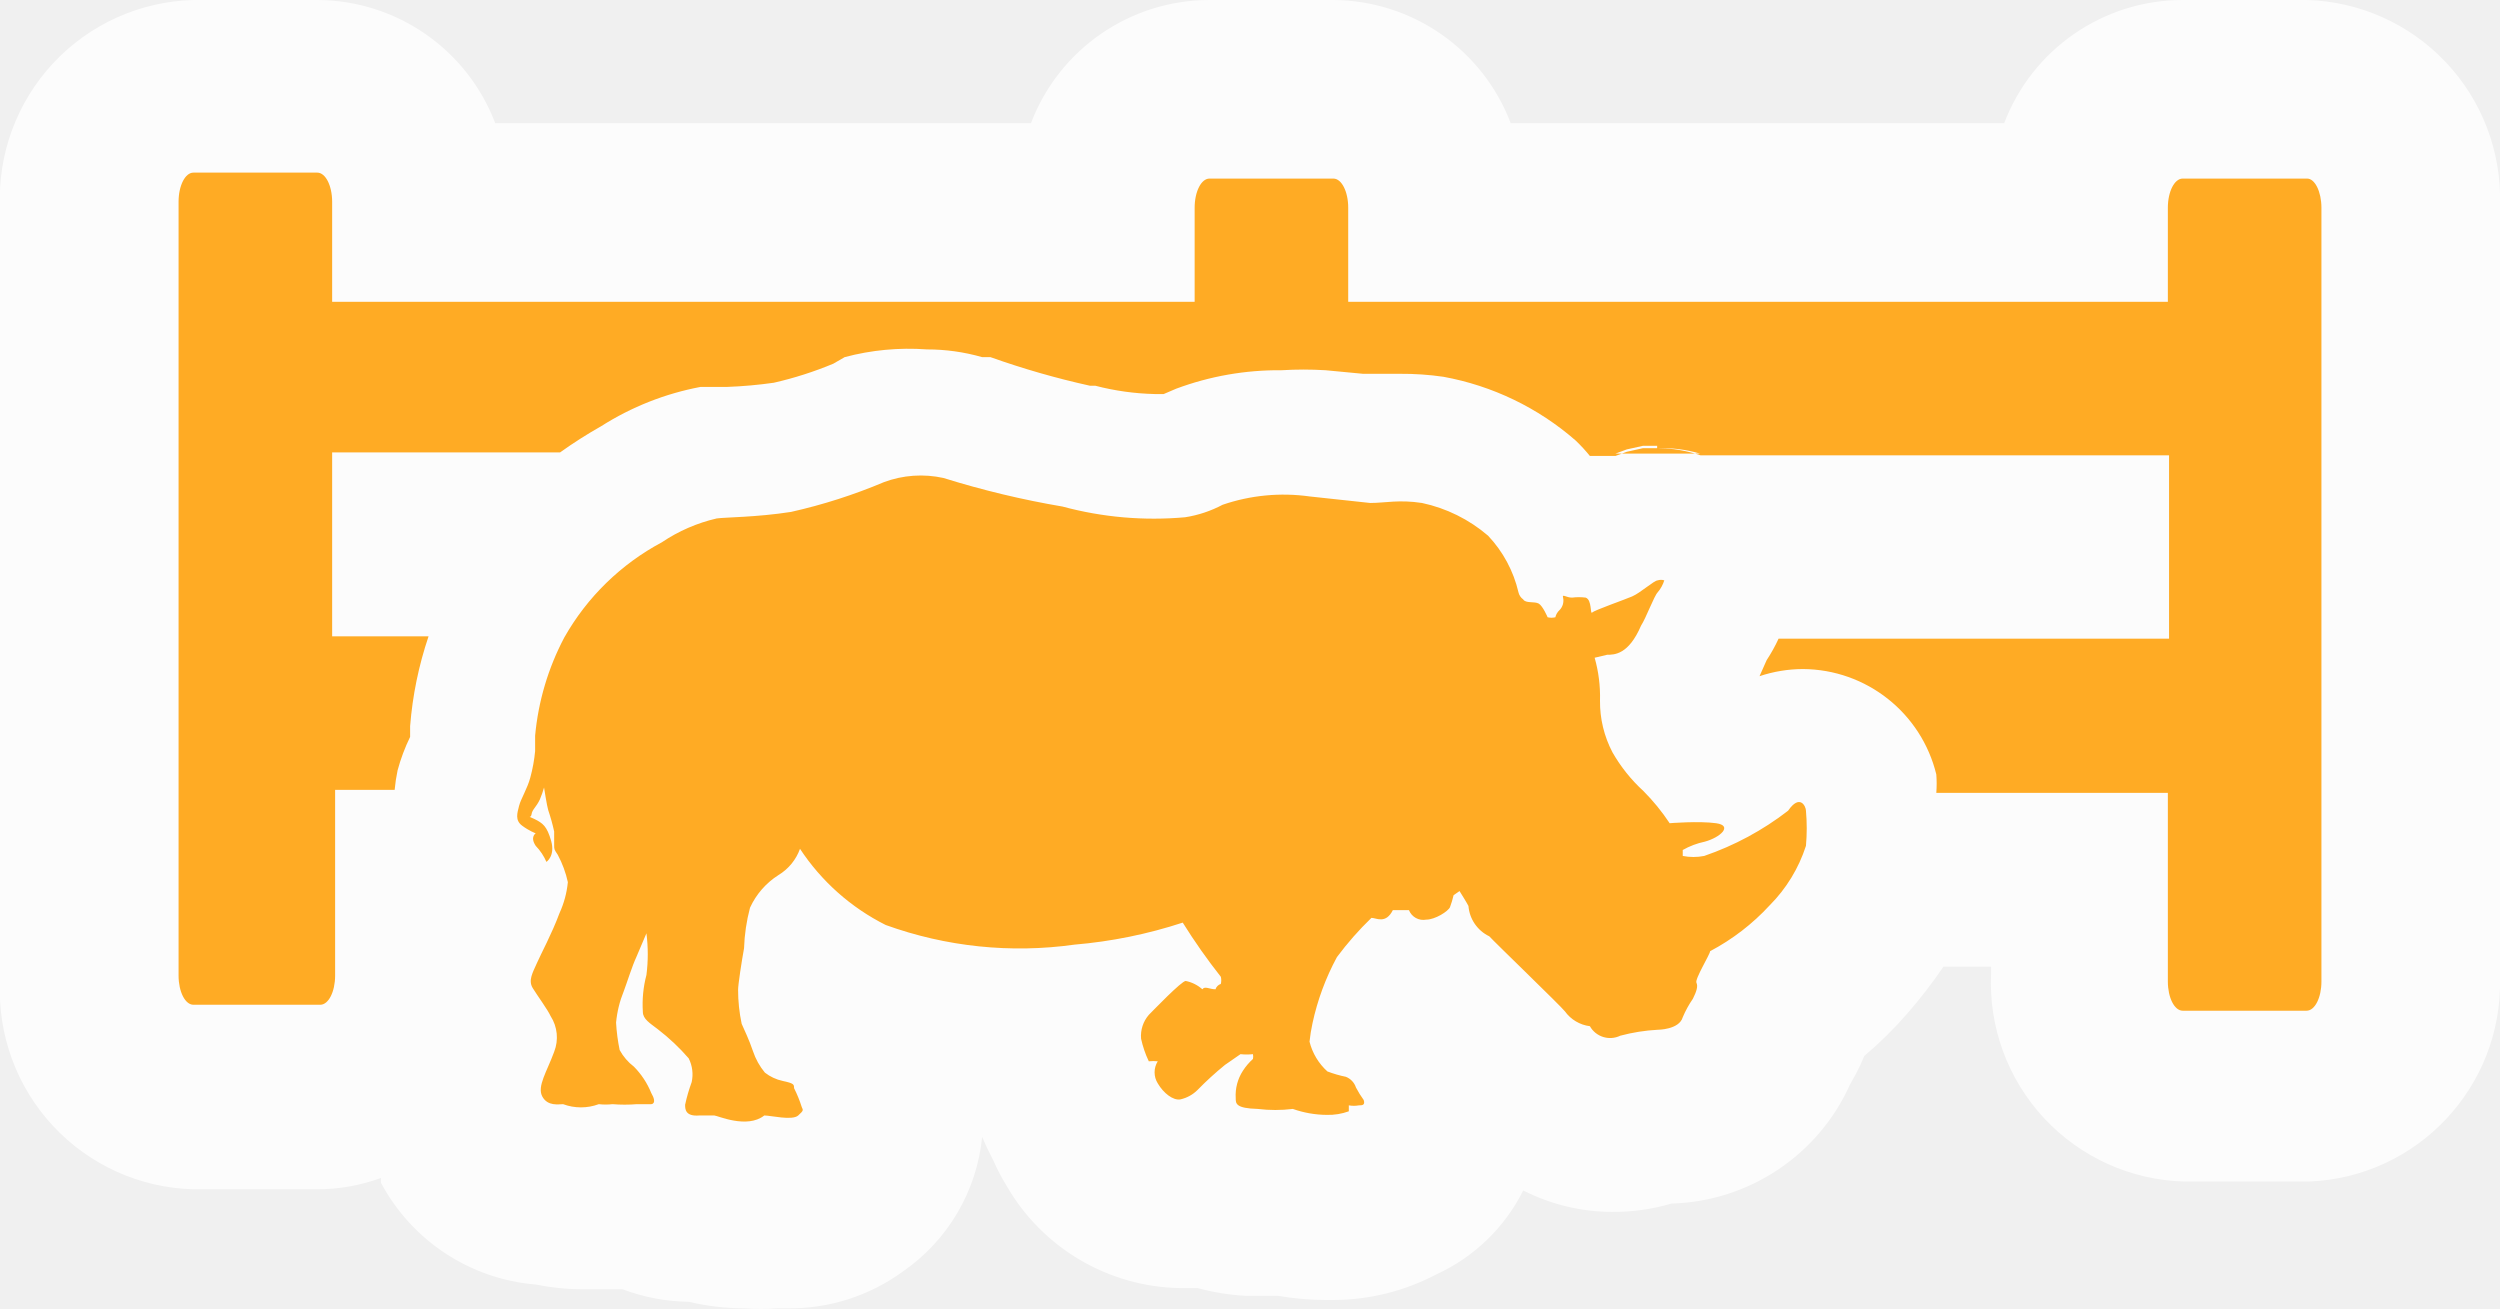
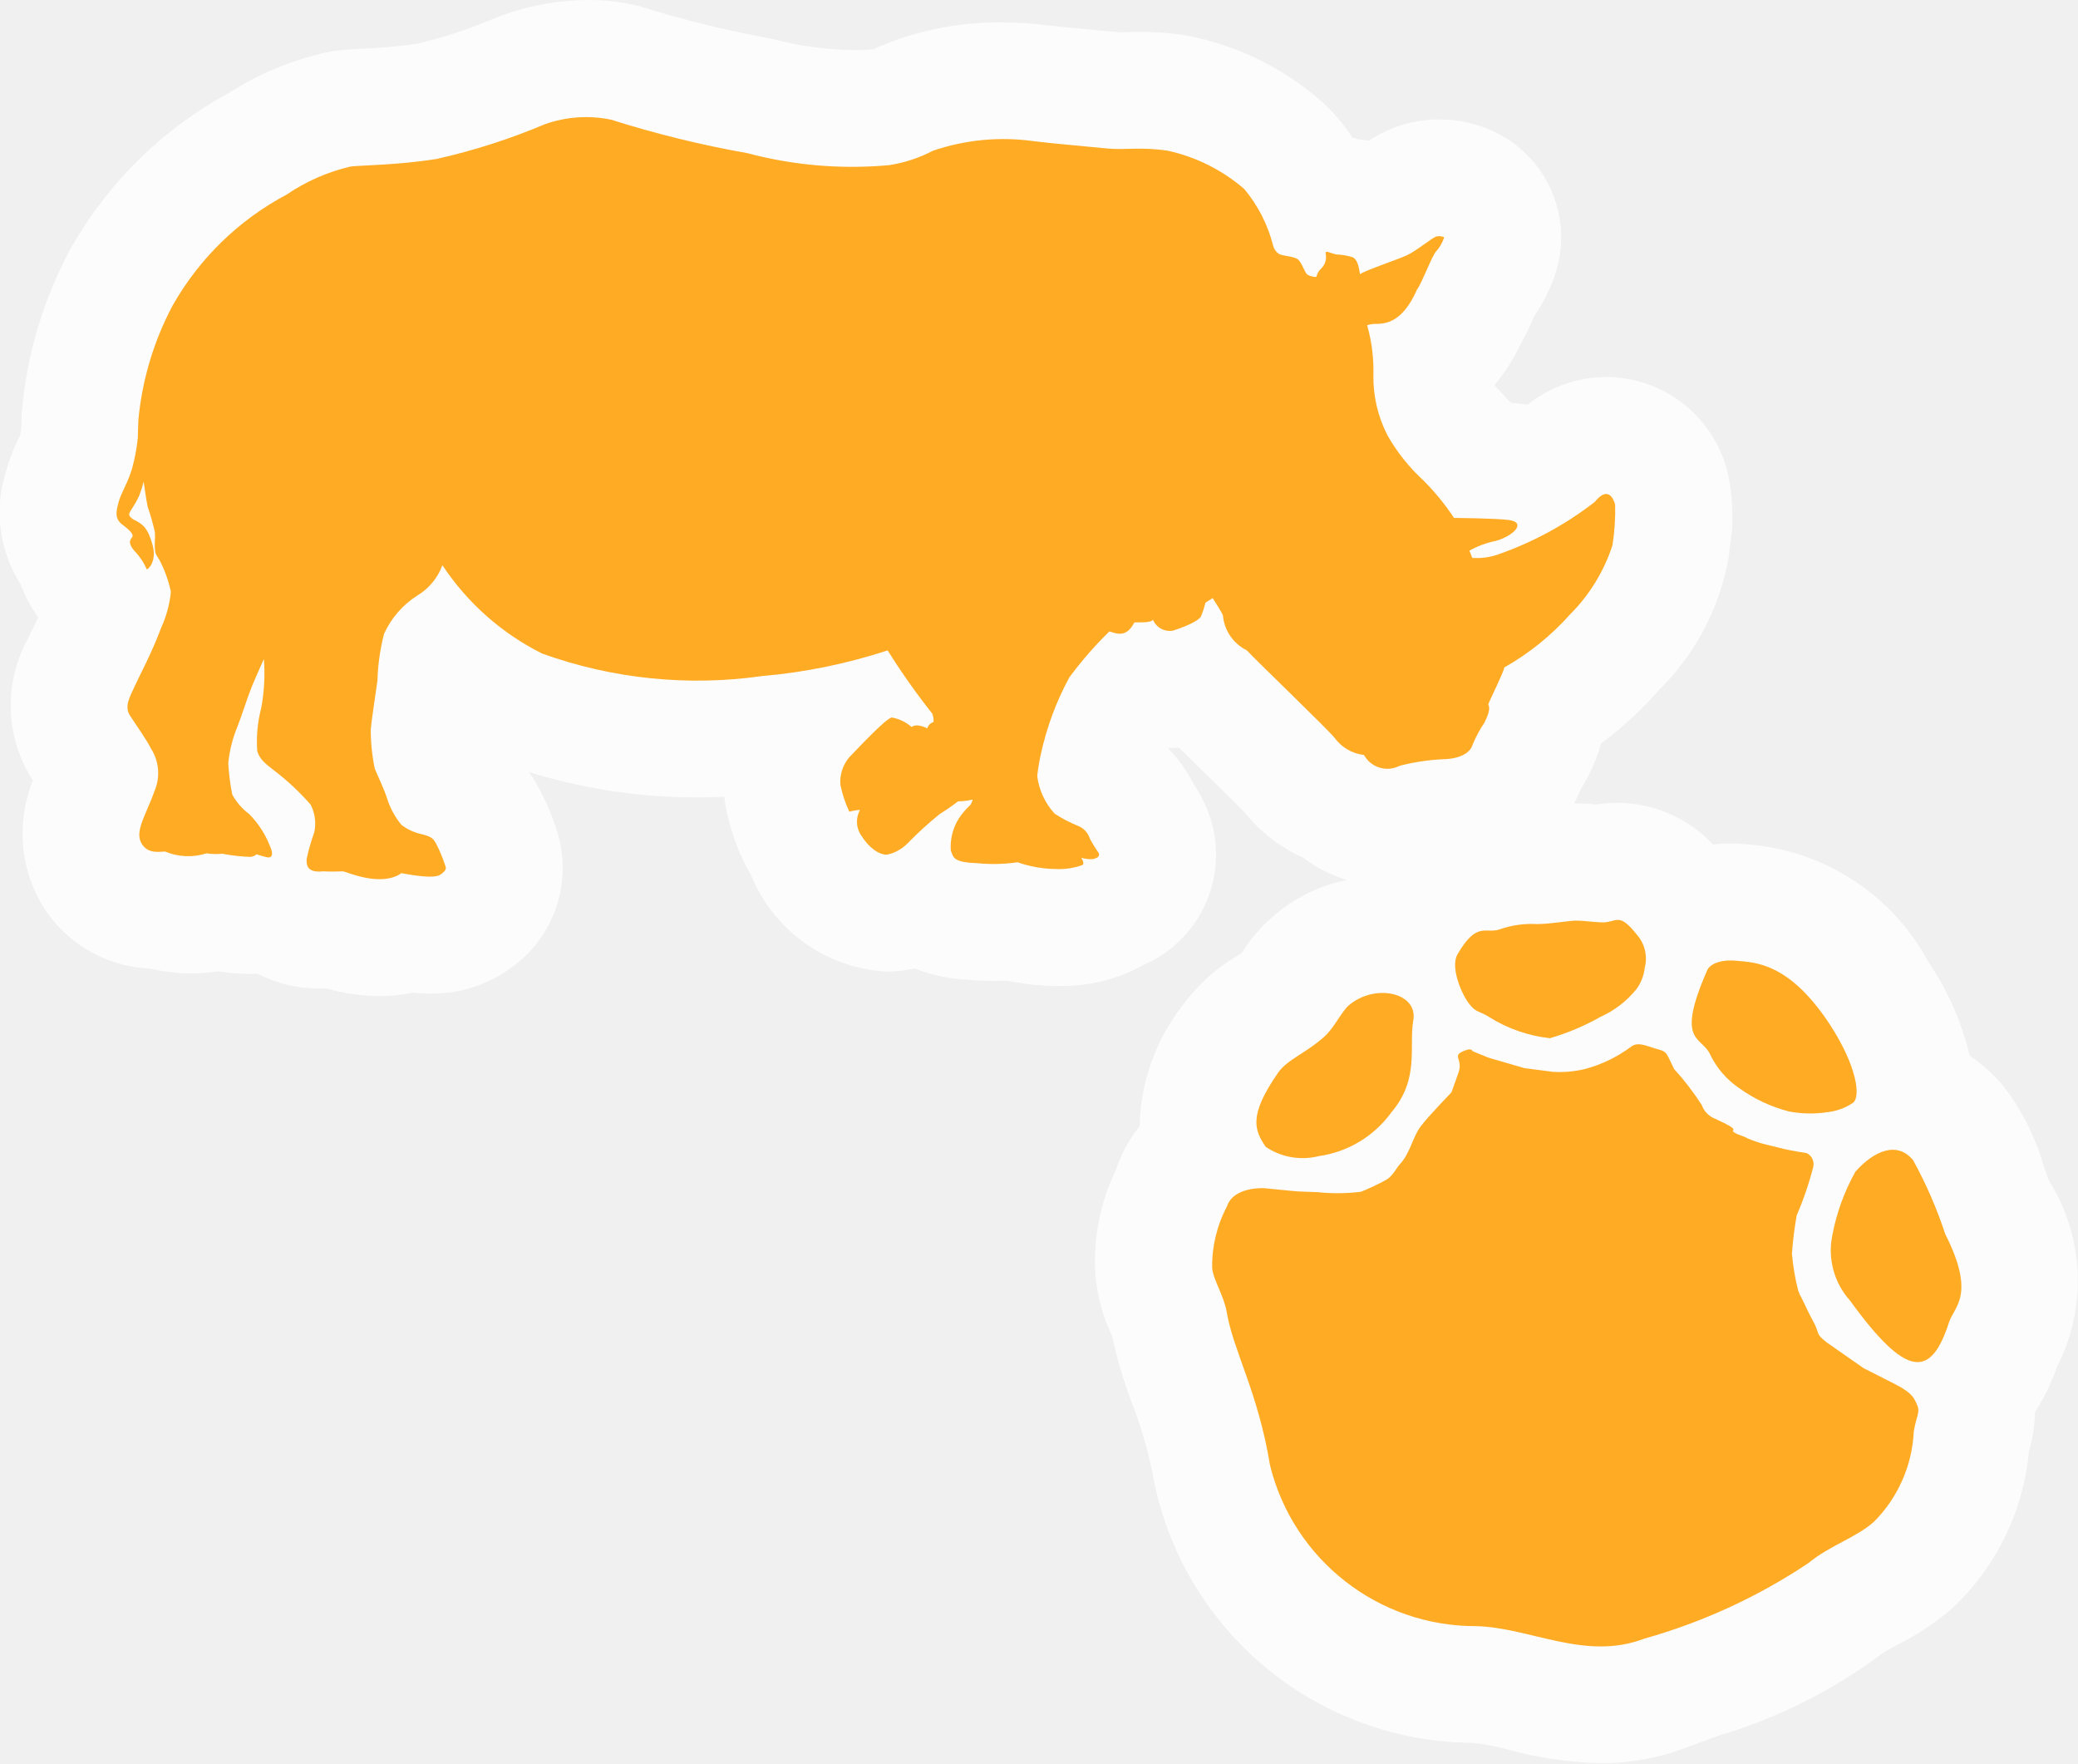
- <svg xmlns="http://www.w3.org/2000/svg" viewBox="0 0 42 21.98">
-   <defs>
-     <style>.a{opacity:0.8;}.b{fill:#fff;}.c{fill:#ffab24;}</style>
-   </defs>
-   <g class="a">
-     <path class="b" d="M12.55,20.49a2.71,2.71,0,0,1-.75-.11h-.13a1.74,1.74,0,0,1-.83-.21h-.18a4,4,0,0,1-.44,0,2.08,2.08,0,0,1-.39,0,2.52,2.52,0,0,1-.58-.07,1.73,1.73,0,0,1-1.48-1,1.88,1.88,0,0,1,0-1.6l-.07-.11a1.79,1.79,0,0,1,0-1.82l.21-.42a1.86,1.86,0,0,1-.29-.52l-.07-.12a1.46,1.46,0,0,1-.4.2v1.69a1.84,1.84,0,0,1-1.75,2H3.25a1.84,1.84,0,0,1-1.75-2v-13a1.84,1.84,0,0,1,1.75-2H5.33a1.84,1.84,0,0,1,1.75,2v.08H18.57V3.49a1.84,1.84,0,0,1,1.75-2h2.09a1.84,1.84,0,0,1,1.75,2v.08H34.92V3.49a1.84,1.84,0,0,1,1.75-2h2.09a1.84,1.84,0,0,1,1.75,2v13a1.84,1.84,0,0,1-1.75,2H36.67a1.84,1.84,0,0,1-1.75-2V14.82H32.53a1.48,1.48,0,0,1-.75-.2,4,4,0,0,1-.91,1.52,5.43,5.43,0,0,1-.86.78,2.18,2.18,0,0,1-.19.5l-.1.18a1.85,1.85,0,0,1-1.8,1.15l-.18,0a2,2,0,0,1-.67.12A1.79,1.79,0,0,1,26,18.51a2.07,2.07,0,0,1-.8-.61l-.66-.65-.36-.36-.21,0h-.18l0,0-.07.19a1.74,1.74,0,0,1,.46.59,1.73,1.73,0,0,1,.16.28,1.6,1.6,0,0,1,0,1.32,1.57,1.57,0,0,1-.78.75,2.15,2.15,0,0,1-1.12.28h0a3.84,3.84,0,0,1-.73-.08h-.21l-.41,0a2,2,0,0,1-.75-.16l-.22,0h-.18a2,2,0,0,1-1.64-1,1.86,1.86,0,0,1-.15-.31l-.1-.17a3,3,0,0,1-.26-.83,1.74,1.74,0,0,1,0-.21l-.58,0a8.16,8.16,0,0,1-2.7-.47,2.9,2.9,0,0,1-.49-.22v0L14,17a1.65,1.65,0,0,1,.64.59,3.44,3.44,0,0,1,.33.74,1.57,1.57,0,0,1-.62,1.75,1.71,1.71,0,0,1-1,.32H13A2.21,2.21,0,0,1,12.55,20.49ZM7.2,9.24a1.5,1.5,0,0,1,1.17.56,6.48,6.48,0,0,1,.47-.65H7.08v.09Zm22.1-.09a1.53,1.53,0,0,1,.06.17,1.51,1.51,0,0,1,.49-.08h5.07V9.15Z" />
-     <path class="b" d="M38.75,3c.14,0,.25.22.25.49v13c0,.27-.11.49-.25.49H36.67c-.14,0-.25-.22-.25-.49V13.32H32.53a2,2,0,0,0,0-.31,2.32,2.32,0,0,0-2.24-1.77h0a2.31,2.31,0,0,0-.73.12l.12-.27a2.68,2.68,0,0,0,.2-.36h6.56V7.65H28.57a2.24,2.24,0,0,0-.73-.12H27.6l-.27.06-.19.07h-.43a2.71,2.71,0,0,0-.24-.26,4.65,4.65,0,0,0-2.22-1.07,4.83,4.83,0,0,0-.73-.05h-.28l-.34,0-.63-.06a6,6,0,0,0-.74,0,4.93,4.93,0,0,0-1.77.31l-.21.09H19.4a4.36,4.36,0,0,1-1-.14h-.09A14,14,0,0,1,16.64,6l-.07,0-.07,0a3.37,3.37,0,0,0-.93-.13A4.16,4.16,0,0,0,14.19,6L14,6.11a6.14,6.14,0,0,1-1,.32,7.48,7.48,0,0,1-.78.07l-.45,0a4.75,4.75,0,0,0-1.67.66,7.69,7.69,0,0,0-.69.44H5.58v3.09H7.2a6.23,6.23,0,0,0-.31,1.51s0,.12,0,.18a3.16,3.16,0,0,0-.21.56,2.77,2.77,0,0,0-.05.33h-1v3.12c0,.27-.11.49-.25.49H3.25c-.14,0-.25-.22-.25-.49v-13c0-.27.11-.49.25-.49H5.33c.14,0,.25.22.25.49V5.07H20.07V3.49c0-.27.11-.49.25-.49H22.4c.14,0,.25.22.25.49V5.07H36.42V3.49c0-.27.11-.49.25-.49h2.09M27.84,7.53a2.24,2.24,0,0,1,.73.12H27.14l.19-.07.27-.06h.24M15.57,8a1.19,1.19,0,0,1,.33,0,15.25,15.25,0,0,0,2,.48,6.45,6.45,0,0,0,1.54.2c.24,0,.42,0,.52,0a2,2,0,0,0,.63-.21,2.8,2.8,0,0,1,1-.17,3.85,3.85,0,0,1,.47,0l1.05.1h.47a2.69,2.69,0,0,1,.41,0A2.51,2.51,0,0,1,25,9a2.06,2.06,0,0,1,.42.82.2.2,0,0,0,.08.12s.2,0,.26.07.1.2.15.23a.27.27,0,0,0,.13,0,.23.23,0,0,1,.07-.12.23.23,0,0,0,.06-.21s0,0,0,0l.14,0a.91.91,0,0,1,.23,0c.09,0,.1.2.11.25s.53-.21.67-.27.37-.26.43-.27h0l.08,0a.57.57,0,0,1-.11.2c-.06.06-.2.44-.28.56-.21.48-.46.49-.57.49l-.15,0a2.4,2.4,0,0,1,.09.72,1.83,1.83,0,0,0,.21.87,2.69,2.69,0,0,0,.52.65,3.5,3.5,0,0,1,.44.54s.57,0,.78,0,.06.24-.19.31a1.29,1.29,0,0,0-.37.14h0l0,.1h0a1.32,1.32,0,0,0,.32,0,4.91,4.91,0,0,0,1.41-.76c.07-.09.12-.12.17-.12s.12.11.13.15a3.31,3.31,0,0,1,0,.59,2.51,2.51,0,0,1-.61,1,3.73,3.73,0,0,1-1,.77c0,.05-.22.5-.23.53s0,.14-.06.27a1.71,1.71,0,0,0-.17.31c-.06.21-.39.21-.42.21h0a3.07,3.07,0,0,0-.63.1.49.49,0,0,1-.19,0,.43.43,0,0,1-.32-.2.61.61,0,0,1-.42-.25c-.06-.09-1.19-1.17-1.27-1.26a.62.62,0,0,1-.35-.51c0-.06-.15-.25-.15-.25l-.1.07a1.58,1.58,0,0,1-.06.2c0,.07-.26.16-.4.21h-.06a.28.28,0,0,1-.23-.16s-.12,0-.19,0h-.08c-.07.13-.14.16-.21.16a.6.6,0,0,1-.15,0,5.41,5.41,0,0,0-.58.66,4.18,4.18,0,0,0-.41,1.11,2.82,2.82,0,0,0-.05.31,1,1,0,0,0,.25.54,1.93,1.93,0,0,0,.33.18.29.29,0,0,1,.17.18,1.7,1.7,0,0,0,.13.21c0,.06,0,.08-.08.09h0l-.14,0s.05.08,0,.1a1,1,0,0,1-.37.06h0a1.76,1.76,0,0,1-.54-.1,1.73,1.73,0,0,1-.34,0h-.26c-.35,0-.33-.09-.37-.18a.76.76,0,0,1,.12-.46,1,1,0,0,1,.17-.2.23.23,0,0,0,0-.08,1,1,0,0,1-.21,0l-.26.18a5.42,5.42,0,0,0-.46.42.59.59,0,0,1-.29.16h0a.52.52,0,0,1-.36-.27.35.35,0,0,1,0-.37h0l-.14,0a1.72,1.72,0,0,1-.13-.38.54.54,0,0,1,.13-.4,4,4,0,0,1,.61-.57h0a.6.6,0,0,1,.28.14l.07,0a.37.37,0,0,1,.15,0,.14.14,0,0,1,.09-.09.25.25,0,0,0,0-.12,10.15,10.15,0,0,1-.64-.91,8,8,0,0,1-1.82.37,7.23,7.23,0,0,1-.95.06,6.64,6.64,0,0,1-2.22-.39,3.72,3.72,0,0,1-1.44-1.28.85.85,0,0,1-.36.44,1.28,1.28,0,0,0-.48.55,3.07,3.07,0,0,0-.1.68c0,.23-.09.61-.1.7a2.74,2.74,0,0,0,.06.57c0,.08.13.27.19.46a1.12,1.12,0,0,0,.2.36.73.73,0,0,0,.3.14c.15,0,.15.07.19.12a2.12,2.12,0,0,1,.13.32s0,.07-.06.14a.29.29,0,0,1-.16,0,2.56,2.56,0,0,1-.41-.05.54.54,0,0,1-.32.09,1.83,1.83,0,0,1-.53-.11h-.35c-.18,0-.18-.11-.18-.18a2.8,2.8,0,0,1,.11-.38.6.6,0,0,0-.05-.4,3.58,3.58,0,0,0-.52-.49c-.13-.1-.22-.17-.25-.29a1.93,1.93,0,0,1,.06-.62,2.73,2.73,0,0,0,0-.7l-.17.4c-.06.16-.14.41-.21.57a1.85,1.85,0,0,0-.14.53,3.18,3.18,0,0,0,.06.46.88.88,0,0,0,.24.28,1.35,1.35,0,0,1,.29.44c.07.16,0,.19,0,.19h0l-.16,0s0,0-.08,0h0a3.29,3.29,0,0,1-.37,0h-.23a.46.46,0,0,1-.22,0,1.22,1.22,0,0,1-.38-.07h-.1a.25.25,0,0,1-.24-.14c-.09-.18.08-.42.2-.75a.66.66,0,0,0-.06-.6C9.2,17,9,16.75,9,16.62s0-.27.07-.42.25-.49.38-.84a1.62,1.62,0,0,0,.14-.52,1.75,1.75,0,0,0-.17-.46c-.06-.09-.06-.08-.06-.16s0-.14,0-.23a3.32,3.32,0,0,0-.1-.36c0-.06-.06-.36-.06-.36a1.65,1.65,0,0,1-.07.2c-.06.13-.13.21-.14.25s0,.06.05.08.21.12.28.37-.06.35-.08.35h0A.91.91,0,0,0,9,14.25c-.12-.14,0-.18,0-.21s0-.08-.15-.17-.08-.21-.05-.33.14-.29.19-.48a2.62,2.62,0,0,0,.08-.44s0-.18,0-.26a4.39,4.39,0,0,1,.49-1.65,4.1,4.1,0,0,1,1.64-1.6,2.76,2.76,0,0,1,.92-.4c.13,0,.68,0,1.25-.11a9.19,9.19,0,0,0,1.56-.5A2,2,0,0,1,15.57,8M7.2,10.74h0M38.75,0H36.67a3.21,3.21,0,0,0-3,2.07H25.38A3.21,3.21,0,0,0,22.4,0H20.32a3.21,3.21,0,0,0-3,2.07h-9A3.21,3.21,0,0,0,5.33,0H3.25A3.34,3.34,0,0,0,0,3.49v13a3.34,3.34,0,0,0,3.25,3.49H5.33a3.12,3.12,0,0,0,1.07-.19l0,.08A3.25,3.25,0,0,0,9,21.58a4,4,0,0,0,.79.08l.38,0,.29,0a3.26,3.26,0,0,0,1.11.21,4.1,4.1,0,0,0,.94.11,3.72,3.72,0,0,0,.55,0h.17a3.22,3.22,0,0,0,1.94-.62A3.12,3.12,0,0,0,16.5,19.1h0l.08.18.11.22a3.4,3.4,0,0,0,.22.42,3.43,3.43,0,0,0,2.92,1.72h.29a3.91,3.91,0,0,0,.81.13l.46,0h.08a4.88,4.88,0,0,0,.8.07h.13a3.74,3.74,0,0,0,1.73-.43A3.05,3.05,0,0,0,25.59,20a3.32,3.32,0,0,0,1.49.36,3.42,3.42,0,0,0,1-.14,3.39,3.39,0,0,0,3-2l.1-.18q.08-.15.14-.3a6.51,6.51,0,0,0,.72-.71,8.11,8.11,0,0,0,.61-.79h.8v.12a3.34,3.34,0,0,0,3.25,3.49h2.09A3.34,3.34,0,0,0,42,16.44v-13A3.34,3.34,0,0,0,38.75,0Z" />
+ <svg xmlns="http://www.w3.org/2000/svg" width="35.567" height="30.177" viewBox="0 0 35.567 30.177">
+   <g id="Layer_2" data-name="Layer 2">
+     <g id="Layer_1-2" data-name="Layer 1">
+       <g opacity="0.8">
+         <path d="M27.399,29.177a5.695,5.695,0,0,1-1.356-.205,4.168,4.168,0,0,0-.804-.143A4.588,4.588,0,0,1,20.75,25.239a8.4,8.4,0,0,0-.432-1.559,6.242,6.242,0,0,1-.307-1.054,1.767,1.767,0,0,0-.074-.192,2.091,2.091,0,0,1-.188-.657,2.556,2.556,0,0,1,.243-1.299c.021-.049.041-.096.058-.144a1.365,1.365,0,0,1,.519-.698,2.125,2.125,0,0,1,.487-1.85,2.196,2.196,0,0,1,.666-.59,1.838,1.838,0,0,0,.274-.197c.02-.024.048-.071.076-.115a2.055,2.055,0,0,1,.371-.444,1.9,1.9,0,0,1,1.222-.446,1.853,1.853,0,0,1,.324.029,1.312,1.312,0,0,1,.091-.191,1.552,1.552,0,0,1,1.359-.906h.013a2.79,2.79,0,0,1,.774-.117c.019,0,.055.002.091.004a2.935,2.935,0,0,0,.294-.029,3.439,3.439,0,0,1,.36-.029c.119.001.165.005.265.014l.148.012a1.345,1.345,0,0,1,.304-.037,1.452,1.452,0,0,1,1.129.654,1.799,1.799,0,0,1,.124.181,1.67,1.67,0,0,1,.678-.139c.065,0,.132.004.204.011A2.901,2.901,0,0,1,32.172,17.01a3.176,3.176,0,0,1,.608,1.72,1.465,1.465,0,0,1,.74.496,3.131,3.131,0,0,1,.508,1.031,3.062,3.062,0,0,0,.157.41,2.192,2.192,0,0,1,.119,2.297,2.454,2.454,0,0,1-.497.914,1.355,1.355,0,0,1-.037.667.883.883,0,0,0-.027.113,3.25,3.25,0,0,1-.997,2.125,3.503,3.503,0,0,1-.743.487,2.603,2.603,0,0,0-.416.253,7.955,7.955,0,0,1-2.481,1.233c-.202.072-.405.144-.606.221A3.015,3.015,0,0,1,27.399,29.177ZM6.497,16.047a2.594,2.594,0,0,1-.772-.132l-.263.001a1.218,1.218,0,0,1-.766-.248.885.885,0,0,1-.102.006,1.249,1.249,0,0,1-.16-.012l-.027-.005a1.52,1.52,0,0,1-.154.01,4.438,4.438,0,0,1-.493-.053c-.026.001-.096.002-.102.002a1.67,1.67,0,0,1-.382.042,2.333,2.333,0,0,1-.577-.079,1.293,1.293,0,0,1-1.176-.707,1.614,1.614,0,0,1,.082-1.431c.029-.068.061-.142.091-.221l-.02.01c-.033-.062-.112-.175-.179-.274l-.114-.172a1.385,1.385,0,0,1-.012-1.403l.129-.27c.085-.173.204-.413.301-.666a1.012,1.012,0,0,1-.201-.293c-.015-.021-.036-.047-.06-.076a1.33,1.33,0,0,1-.279-.525A1.28,1.28,0,0,1,1.06,8.355a2.535,2.535,0,0,1,.16-.423,1.08,1.08,0,0,0,.077-.184A2.026,2.026,0,0,0,1.363,7.41l.007-.277a6.158,6.158,0,0,1,.715-2.394A5.878,5.878,0,0,1,4.413,2.459,4.155,4.155,0,0,1,5.844,1.863c.07-.011.198-.02.371-.028a10.127,10.127,0,0,0,1.101-.102,8.782,8.782,0,0,0,1.478-.474L8.98,1.188A3.359,3.359,0,0,1,10.074,1a2.417,2.417,0,0,1,.664.087,18.555,18.555,0,0,0,2.243.552,6.931,6.931,0,0,0,1.632.219c.211,0,.368-.013.474-.021a.555.555,0,0,0,.247-.072c.084-.037.176-.077.284-.118a4.272,4.272,0,0,1,1.525-.262,5.505,5.505,0,0,1,.683.043c.194.023.525.054.811.081l.416.039a1.016,1.016,0,0,0,.106.005l.343-.006a4.239,4.239,0,0,1,.633.046,3.95,3.95,0,0,1,1.823.894,2.475,2.475,0,0,1,.579.841.955.955,0,0,1,.175-.017,1.46,1.46,0,0,1,.388.071l.021-.001a1.188,1.188,0,0,1,.432.107l.022.01c.034-.013.064-.024.086-.034.035-.021.096-.066.15-.105a1.488,1.488,0,0,1,.556-.285,1.396,1.396,0,0,1,.263-.029,1.226,1.226,0,0,1,.543.128A1,1,0,0,1,25.67,4.377a1.711,1.711,0,0,1-.273.516c-.019.039-.039.086-.06.134-.061.139-.129.278-.189.385a2.079,2.079,0,0,1-.644.833c.002.051.004.103.005.158a1.19,1.19,0,0,0,.126.584,1.133,1.133,0,0,0,.252.331c.065.068.14.145.228.244.098.1.193.205.285.315.2.006.41.016.53.029a1.308,1.308,0,0,1,.451.132,1.345,1.345,0,0,0,.184-.124,1.151,1.151,0,0,1,2.046.455,2.505,2.505,0,0,1,.001.922l-.015.142a3.406,3.406,0,0,1-.958,1.73,5.757,5.757,0,0,1-1.089.948c-.021.044-.042.091-.065.141a1.712,1.712,0,0,1-.188.578c-.051.096-.09.157-.128.216a1.455,1.455,0,0,1-1.456.947,3.963,3.963,0,0,0-.424.053.63.63,0,0,0,.15-.062,1.689,1.689,0,0,1-.709.176,1.35,1.35,0,0,1-.914-.35,1.673,1.673,0,0,1-.786-.604c-.052-.05-1.178-1.152-1.303-1.277a1.792,1.792,0,0,1-.269-.209c-.027.009-.056.019-.085.027a1.52,1.52,0,0,1-.362.055,1.236,1.236,0,0,1-.36-.054,1.205,1.205,0,0,1-.249.076c-.101.119-.215.259-.301.372a5.157,5.157,0,0,0-.301.894l-.019.095c.024.012.046.021.061.028a1.341,1.341,0,0,1,.717.709,1.364,1.364,0,0,1,.165.277,1.132,1.132,0,0,1-.021.894,1.076,1.076,0,0,1-.604.533,1.72,1.72,0,0,1-.977.245h-.007a3.588,3.588,0,0,1-.787-.096c-.093.007-.195.01-.308.01a4.027,4.027,0,0,1-.41-.02,1.483,1.483,0,0,1-.866-.273,1.407,1.407,0,0,1-.433.127,1.357,1.357,0,0,1-.141.008,1.561,1.561,0,0,1-1.285-.81,1.491,1.491,0,0,1-.148-.324.899.899,0,0,1-.107-.177,2.826,2.826,0,0,1-.238-.752,1.679,1.679,0,0,1,.24-1.06c-.289.04-.488.06-.495.061a9.42,9.42,0,0,1-1.227.081A8.804,8.804,0,0,1,8.96,12.132a3.93,3.93,0,0,1-1.426-.958.659.659,0,0,0-.041.066c-.002.031-.003.115-.009.199-.008.118-.018.236-.033.348l-.034.239c-.031.212-.065.446-.073.532.002.037.013.185.028.288.08.181.147.338.199.489a1.25,1.25,0,0,1,.723.539,3.293,3.293,0,0,1,.285.649A1.085,1.085,0,0,1,8.14,15.769a1.266,1.266,0,0,1-.782.234A3.027,3.027,0,0,1,7,15.976,1.768,1.768,0,0,1,6.497,16.047Z" fill="#fff" />
+         <path d="M10.074,2a1.419,1.419,0,0,1,.388.049,18.08,18.08,0,0,0,2.325.571,7.65,7.65,0,0,0,1.825.238c.289,0,.493-.021.613-.03a2.424,2.424,0,0,0,.747-.247,3.318,3.318,0,0,1,1.172-.197,4.565,4.565,0,0,1,.558.035c.313.039.953.093,1.25.124a1.978,1.978,0,0,0,.205.009c.109,0,.221-.005.348-.005a3.19,3.19,0,0,1,.484.035,2.975,2.975,0,0,1,1.311.656,2.453,2.453,0,0,1,.495.972.235.235,0,0,0,.099.139c.046.031.236.039.312.085s.122.231.175.27a.315.315,0,0,0,.152.039.274.274,0,0,1,.084-.146.27.27,0,0,0,.076-.247c-.005-.028.002-.038.019-.038.03,0,.091.03.164.045a1.074,1.074,0,0,1,.274.046c.106.046.114.231.13.293.053-.054.633-.247.8-.324s.442-.309.511-.324a.183.183,0,0,1,.04-.004.222.222,0,0,1,.09.02.677.677,0,0,1-.13.232c-.076.07-.236.525-.336.664-.251.571-.541.579-.678.586a.482.482,0,0,0-.175.023,2.841,2.841,0,0,1,.107.856,2.176,2.176,0,0,0,.244,1.034,3.192,3.192,0,0,0,.617.772,4.145,4.145,0,0,1,.519.637s.679.005.928.034c.335.039.076.285-.229.363a1.532,1.532,0,0,0-.437.164l.004.007s.046.108.046.116c0,.003.017.005.048.005a1.564,1.564,0,0,0,.379-.059,5.822,5.822,0,0,0,1.669-.903c.082-.101.146-.137.196-.137.095,0,.139.128.154.183a3.906,3.906,0,0,1-.046.695,2.972,2.972,0,0,1-.724,1.181,4.426,4.426,0,0,1-1.128.91c0,.062-.267.594-.274.633.038.061.007.17-.069.317a2.031,2.031,0,0,0-.198.37c-.073.246-.469.25-.497.25H24.71a3.638,3.638,0,0,0-.752.113.583.583,0,0,1-.228.053.511.511,0,0,1-.382-.238.726.726,0,0,1-.503-.293c-.076-.108-1.41-1.389-1.501-1.497a.74.74,0,0,1-.412-.602c-.03-.07-.175-.294-.175-.294l-.122.077a1.899,1.899,0,0,1-.076.232c-.038.085-.305.193-.48.247a.232.232,0,0,1-.068.01.33.33,0,0,1-.275-.196c-.03.041-.139.045-.224.045h-.048a.407.407,0,0,0-.048.002c-.078.154-.168.194-.249.194a.716.716,0,0,1-.178-.039,6.407,6.407,0,0,0-.686.787,4.953,4.953,0,0,0-.487,1.319,3.283,3.283,0,0,0-.061.37,1.177,1.177,0,0,0,.297.641,2.281,2.281,0,0,0,.396.208.339.339,0,0,1,.206.216,2.035,2.035,0,0,0,.153.247c.03.07-.038.093-.099.108a.151.151,0,0,1-.036.004.754.754,0,0,1-.162-.027s.061.092.023.123a1.162,1.162,0,0,1-.442.07l-.03,0a2.085,2.085,0,0,1-.64-.117,2.059,2.059,0,0,1-.399.029,3.001,3.001,0,0,1-.302-.014c-.419-.015-.396-.108-.442-.216a.903.903,0,0,1,.138-.548,1.227,1.227,0,0,1,.198-.232.269.269,0,0,0,.038-.092,1.239,1.239,0,0,1-.252.031,3.181,3.181,0,0,1-.312.216,6.405,6.405,0,0,0-.549.501.695.695,0,0,1-.343.193l-.021.001a.61.61,0,0,1-.428-.325.413.413,0,0,1-.023-.44l-.013-.001a1.022,1.022,0,0,0-.17.032,2.045,2.045,0,0,1-.153-.455A.646.646,0,0,1,14.54,12.96a4.753,4.753,0,0,1,.728-.679l.003,0a.706.706,0,0,1,.335.162.128.128,0,0,1,.086-.028.445.445,0,0,1,.181.051.164.164,0,0,1,.107-.108.302.302,0,0,0-.023-.146,11.934,11.934,0,0,1-.762-1.08,9.527,9.527,0,0,1-2.157.44,8.582,8.582,0,0,1-1.123.076,7.872,7.872,0,0,1-2.634-.462A4.415,4.415,0,0,1,7.574,9.673a1.009,1.009,0,0,1-.426.517,1.524,1.524,0,0,0-.572.656,3.627,3.627,0,0,0-.114.803c-.038.27-.107.726-.114.833a3.28,3.28,0,0,0,.068.671c.038.1.153.324.221.54a1.326,1.326,0,0,0,.236.425.872.872,0,0,0,.358.162c.175.046.183.077.229.147a2.537,2.537,0,0,1,.16.378c.015.054.038.077-.076.162a.339.339,0,0,1-.185.037,3.025,3.025,0,0,1-.485-.06.641.641,0,0,1-.374.104,2.173,2.173,0,0,1-.624-.135s-.102.003-.203.003c-.051,0-.102-.001-.14-.003a.679.679,0,0,1-.07.004c-.218,0-.212-.135-.212-.212a3.321,3.321,0,0,1,.129-.455.707.707,0,0,0-.061-.478,4.228,4.228,0,0,0-.617-.579c-.153-.116-.259-.201-.298-.339a2.29,2.29,0,0,1,.069-.741,3.244,3.244,0,0,0,.045-.834s-.129.285-.206.471-.168.486-.244.679a2.183,2.183,0,0,0-.16.633,3.75,3.75,0,0,0,.068.54,1.05,1.05,0,0,0,.29.332,1.604,1.604,0,0,1,.343.517c.089.187.036.225-.014.225l-.017-.001a1.698,1.698,0,0,1-.19-.054s-.008.03-.099.046a.22.22,0,0,1-.036.002,3.915,3.915,0,0,1-.445-.057s-.061.005-.13.005a.652.652,0,0,1-.144-.013.546.546,0,0,1-.258.055,1.444,1.444,0,0,1-.45-.087c-.029,0-.074.006-.124.006a.294.294,0,0,1-.287-.16c-.107-.208.099-.502.236-.895a.778.778,0,0,0-.069-.718c-.061-.131-.259-.409-.358-.563s0-.317.084-.502.297-.579.45-.995a1.931,1.931,0,0,0,.168-.618A2.094,2.094,0,0,0,2.727,9.58c-.069-.108-.069-.1-.076-.193s.008-.17,0-.278a3.898,3.898,0,0,0-.122-.432c-.018-.072-.067-.433-.067-.433a1.948,1.948,0,0,1-.077.24c-.069.154-.152.255-.168.301s.023.07.061.1c.168.085.252.139.336.44.078.279-.074.419-.096.419l-.003-.003A1.084,1.084,0,0,0,2.3,9.426c-.145-.17-.038-.208-.03-.247s-.03-.093-.175-.201-.099-.247-.061-.394.168-.347.229-.571a3.125,3.125,0,0,0,.097-.521s.005-.209.01-.312a5.213,5.213,0,0,1,.587-1.952A4.862,4.862,0,0,1,4.906,3.33a3.278,3.278,0,0,1,1.09-.479c.152-.023.808-.023,1.479-.131a10.87,10.87,0,0,0,1.852-.594A2.352,2.352,0,0,1,10.074,2M27.69,15.742c.082,0,.169.052.341.272a.613.613,0,0,1,.121.544.763.763,0,0,1-.141.368,1.67,1.67,0,0,1-.616.476,4.156,4.156,0,0,1-.864.366h-.003a2.453,2.453,0,0,1-1.039-.362c-.167-.108-.22-.066-.344-.228-.141-.183-.321-.632-.199-.843.218-.377.356-.408.494-.408.028,0,.055.001.084.001a.434.434,0,0,0,.14-.019,1.843,1.843,0,0,1,.565-.098.765.765,0,0,1,.081.003c.252-.003.533-.059.663-.059h0c.131.001.127.009.417.029l.037.001c.121,0,.19-.043.264-.043m1.932.697q.049,0,.103.005c.294.029.898.015,1.608,1.111.446.688.522,1.219.381,1.321a.976.976,0,0,1-.438.159,1.895,1.895,0,0,1-.291.022,1.844,1.844,0,0,1-.364-.034,2.548,2.548,0,0,1-.851-.398,1.449,1.449,0,0,1-.499-.578c-.147-.322-.601-.186-.049-1.443.035-.08.169-.164.4-.164m-5.956.556c.314,0,.576.174.524.469-.079.451.113.998-.373,1.572a1.853,1.853,0,0,1-1.245.752,1.919,1.919,0,0,1-.272.02.885.885,0,0,1-.637-.178c-.188-.281-.304-.527.214-1.27.16-.229.492-.342.797-.622.167-.153.289-.425.415-.532a.904.904,0,0,1,.576-.21m4.38.878a1.08,1.08,0,0,1,.276.069c.151.044.183.04.244.167.03.062.06.124.09.187a4.636,4.636,0,0,1,.473.617.392.392,0,0,0,.233.237c.492.224.221.172.33.237.076.046.148.053.224.099a2.087,2.087,0,0,0,.363.116c.143.035.208.051.236.057l.008.002c.095.026.405.075.405.075a.212.212,0,0,1,.111.235,5.667,5.667,0,0,1-.284.831,6.105,6.105,0,0,0-.081.654,3.87,3.87,0,0,0,.11.645h0c.007,0,.027.076.035.076h0c.07.136.137.293.21.423.129.229.034.215.236.373.001,0,.617.431.64.447l.001,0-.001,0v0c.002,0,.047.02.544.274.309.158.32.257.359.334.07.141-.006.197-.05.474a2.342,2.342,0,0,1-.679,1.539c-.307.277-.75.403-1.125.71a9.854,9.854,0,0,1-2.809,1.293,2.053,2.053,0,0,1-.744.133c-.735,0-1.437-.331-2.135-.347a3.623,3.623,0,0,1-3.525-2.751c-.201-1.242-.632-1.969-.74-2.617-.048-.289-.234-.558-.251-.765A2.19,2.19,0,0,1,21,20.648c.095-.287.468-.314.598-.314.028,0,.045.001.045.001l.486.048c.136.013.278.013.414.019.141.006.3.019.453.019a1.486,1.486,0,0,0,.3-.026,4.115,4.115,0,0,0,.429-.203c.113-.063.179-.207.236-.268.175-.185.222-.47.354-.646.135-.178.528-.584.528-.584l.119-.333c.093-.261-.15-.293.141-.394a.146.146,0,0,1,.048-.009.053.053,0,0,1,.054.031l.274.112.612.178.486.063s.044.004.116.004a1.842,1.842,0,0,0,.446-.054,2.318,2.318,0,0,0,.776-.376.199.199,0,0,1,.132-.045m2.461,1.784.024.006-.017-.004-.008-.002m1.888.021a.441.441,0,0,1,.35.181,7.428,7.428,0,0,1,.549,1.263c.53,1.044.151,1.24.065,1.507-.143.444-.307.684-.538.684-.272,0-.634-.332-1.158-1.055a1.284,1.284,0,0,1-.299-1.125,3.593,3.593,0,0,1,.393-1.079.95.95,0,0,1,.639-.375M10.074,0A4.332,4.332,0,0,0,8.636.248l-.21.081A8.414,8.414,0,0,1,7.157.745,9.359,9.359,0,0,1,6.17.835C5.944.846,5.777.862,5.695.874A5.132,5.132,0,0,0,3.919,1.59,6.861,6.861,0,0,0,1.238,4.203l-.026.045A7.17,7.17,0,0,0,.371,7.083c-.003.072-.007.188-.009.27-.004.025-.011.059-.019.094L.314,7.51a3.225,3.225,0,0,0-.215.569,2.301,2.301,0,0,0,.257,1.927,2.314,2.314,0,0,0,.299.56l-.049.1c-.049.099-.09.183-.119.248a2.363,2.363,0,0,0,.054,2.409l.022.034a2.413,2.413,0,0,0,.072,1.975,2.267,2.267,0,0,0,1.923,1.243,3.213,3.213,0,0,0,.718.084,2.72,2.72,0,0,0,.447-.036,3.859,3.859,0,0,0,.531.045c.04,0,.085-.002.131-.004l.023.002a2.284,2.284,0,0,0,1.054.251c.031,0,.063-.001.096-.002l.023,0a3.391,3.391,0,0,0,.917.132,2.81,2.81,0,0,0,.567-.057c.096.008.194.013.293.013a2.258,2.258,0,0,0,1.376-.43,2.093,2.093,0,0,0,.798-2.355l0,.002a4.115,4.115,0,0,0-.402-.894q-.038-.059-.078-.114a9.666,9.666,0,0,0,2.863.435q.239,0,.482-.012l.007.06a3.761,3.761,0,0,0,.325,1.046,1.964,1.964,0,0,0,.117.216,2.663,2.663,0,0,0,2.328,1.671,2.406,2.406,0,0,0,.246-.014,2.346,2.346,0,0,0,.234-.039,2.888,2.888,0,0,0,.924.194c.134.012.29.018.443.018.08,0,.154-.002.223-.004a4.274,4.274,0,0,0,.816.092c.022,0,.075-.001.097-.002a2.817,2.817,0,0,0,1.408-.355,2.058,2.058,0,0,0,1.073-2.724,2.288,2.288,0,0,0-.21-.377,2.322,2.322,0,0,0-.44-.615h.023q.084,0,.168-.006c.092.09.209.206.364.357.293.287.622.607.764.755a2.688,2.688,0,0,0,.999.771,2.358,2.358,0,0,0,.743.38,2.782,2.782,0,0,0-1.796,1.25c-.025.016-.051.032-.074.047a3.134,3.134,0,0,0-.944.858,3.474,3.474,0,0,0-.729,2.061,2.355,2.355,0,0,0-.407.747l-.028.064a3.555,3.555,0,0,0-.319,1.772,3.005,3.005,0,0,0,.263.963l.025.058a7.482,7.482,0,0,0,.335,1.134,7.446,7.446,0,0,1,.387,1.384,5.6,5.6,0,0,0,5.452,4.43,3.882,3.882,0,0,1,.595.116,6.634,6.634,0,0,0,1.588.232,4.068,4.068,0,0,0,1.459-.265c.194-.074.391-.144.586-.214a8.837,8.837,0,0,0,2.778-1.401,2.795,2.795,0,0,1,.252-.144,4.477,4.477,0,0,0,.943-.627,4.214,4.214,0,0,0,1.313-2.689,2.604,2.604,0,0,0,.104-.67,3.729,3.729,0,0,0,.38-.782,3.227,3.227,0,0,0-.136-3.169c-.023-.045-.068-.18-.102-.278a4.072,4.072,0,0,0-.679-1.342,2.536,2.536,0,0,0-.581-.524,4.822,4.822,0,0,0-.705-1.604,3.842,3.842,0,0,0-3.061-2.012c-.136-.013-.235-.018-.329-.018a2.859,2.859,0,0,0-.299.015,2.269,2.269,0,0,0-1.633-.712h0a2.24,2.24,0,0,0-.363.03,3.232,3.232,0,0,0-.343-.018h0l-.04,0a2.267,2.267,0,0,0,.111-.237c.041-.066.082-.135.126-.22a2.925,2.925,0,0,0,.225-.568,6.54,6.54,0,0,0,.992-.916,4.214,4.214,0,0,0,1.194-2.28l.014-.132a3.311,3.311,0,0,0-.027-1.283,2.14,2.14,0,0,0-3.427-1.19c-.035-.005-.069-.01-.104-.014-.054-.006-.117-.012-.183-.016L25.83,6.862c-.084-.093-.155-.168-.219-.234l-.033-.034a3.36,3.36,0,0,0,.443-.69,5.069,5.069,0,0,0,.231-.475l.012-.028a2.716,2.716,0,0,0,.355-.71,2,2,0,0,0-1.001-2.416,2.21,2.21,0,0,0-.987-.232,2.372,2.372,0,0,0-.479.053,2.195,2.195,0,0,0-.724.313c-.061-.011-.117-.019-.166-.024-.035-.009-.073-.019-.115-.028a3,3,0,0,0-.527-.622A4.893,4.893,0,0,0,20.283.603a5.145,5.145,0,0,0-.779-.057c-.082,0-.16.002-.234.004l-.114.002L18.706.51c-.27-.025-.575-.053-.759-.076a6.593,6.593,0,0,0-.802-.05A5.266,5.266,0,0,0,15.258.713c-.118.045-.222.09-.317.132-.083.007-.192.013-.328.013a5.75,5.75,0,0,1-1.35-.181C13.234.67,13.206.664,13.178.658a19.089,19.089,0,0,1-2.033-.49q-.063-.023-.127-.041A3.404,3.404,0,0,0,10.074,0Z" fill="#fff" />
+       </g>
+       <path d="M25.663,15.907c-.238.078-.386-.146-.717.427-.122.211.058.661.199.844.124.162.177.119.344.228a2.453,2.453,0,0,0,1.039.362,4.079,4.079,0,0,0,.867-.366,1.671,1.671,0,0,0,.616-.476.761.761,0,0,0,.141-.367.613.613,0,0,0-.12-.544c-.343-.438-.352-.21-.642-.23s-.286-.029-.417-.029-.411.056-.663.059A1.648,1.648,0,0,0,25.663,15.907Z" fill="#ffab24" />
+       <path d="M29.271,18.046a1.449,1.449,0,0,0,.499.578,2.546,2.546,0,0,0,.851.398,1.941,1.941,0,0,0,.655.012.975.975,0,0,0,.438-.159c.141-.102.064-.633-.381-1.321-.71-1.096-1.314-1.082-1.608-1.111s-.463.067-.503.159C28.67,17.86,29.123,17.724,29.271,18.046Z" fill="#ffab24" />
+       <path d="M21.877,18.357c.16-.229.492-.342.797-.622.167-.153.288-.424.415-.532.449-.378,1.184-.216,1.101.259-.079.451.113.998-.373,1.572a1.853,1.853,0,0,1-1.245.752,1.133,1.133,0,0,1-.909-.159C21.476,19.346,21.359,19.101,21.877,18.357Z" fill="#ffab24" />
+       <path d="M31.663,22.256a1.284,1.284,0,0,1-.299-1.125,3.586,3.586,0,0,1,.393-1.079c.317-.356.714-.531.989-.194a7.433,7.433,0,0,1,.549,1.263c.529,1.044.151,1.24.065,1.507C33.049,23.594,32.632,23.593,31.663,22.256Z" fill="#ffab24" />
+       <path d="M2.529,8.677a3.925,3.925,0,0,1,.122.432c.008.108-.008.185,0,.278s.008.085.076.193a2.092,2.092,0,0,1,.198.548,1.929,1.929,0,0,1-.168.618c-.152.416-.366.81-.45.995s-.183.347-.084.502.297.432.358.563a.777.777,0,0,1,.069.718c-.137.394-.343.687-.236.895s.328.154.411.154a1.021,1.021,0,0,0,.709.031,1.143,1.143,0,0,0,.274.007,2.981,2.981,0,0,0,.48.054c.091-.016.099-.046.099-.046a1.706,1.706,0,0,0,.19.054c.054.008.13-.015.031-.224a1.6,1.6,0,0,0-.343-.517,1.048,1.048,0,0,1-.289-.332,3.734,3.734,0,0,1-.069-.54,2.196,2.196,0,0,1,.16-.632c.076-.193.168-.494.244-.679s.206-.471.206-.471a3.25,3.25,0,0,1-.045.834,2.288,2.288,0,0,0-.069.741c.038.139.145.224.297.339a4.234,4.234,0,0,1,.617.579.707.707,0,0,1,.061.478,3.32,3.32,0,0,0-.13.455c0,.085-.008.239.282.208.114.008.343,0,.343,0,.061.008.648.278.998.031.13.023.556.108.671.023s.091-.108.076-.162a2.538,2.538,0,0,0-.16-.378c-.046-.069-.053-.1-.229-.147a.872.872,0,0,1-.358-.162,1.329,1.329,0,0,1-.236-.424c-.068-.216-.183-.44-.221-.54a3.264,3.264,0,0,1-.068-.671c.007-.108.076-.563.114-.833a3.63,3.63,0,0,1,.114-.803,1.523,1.523,0,0,1,.572-.656,1.008,1.008,0,0,0,.426-.517,4.414,4.414,0,0,0,1.707,1.512,7.846,7.846,0,0,0,3.757.386,9.529,9.529,0,0,0,2.157-.44,11.966,11.966,0,0,0,.762,1.08.3.3,0,0,1,.023.146.163.163,0,0,0-.107.108c-.114-.054-.213-.069-.267-.023a.708.708,0,0,0-.335-.162c-.084-.015-.64.587-.732.679a.646.646,0,0,0-.152.478,2.048,2.048,0,0,0,.152.455.802.802,0,0,1,.183-.031.413.413,0,0,0,.023.44c.122.201.312.34.449.324a.695.695,0,0,0,.343-.193,6.424,6.424,0,0,1,.549-.501,3.196,3.196,0,0,0,.312-.216,1.238,1.238,0,0,0,.251-.031.271.271,0,0,1-.038.092,1.224,1.224,0,0,0-.198.232.903.903,0,0,0-.137.548c.046.108.023.201.442.216a2.881,2.881,0,0,0,.701-.015,2.067,2.067,0,0,0,.671.116,1.161,1.161,0,0,0,.442-.07c.038-.031-.023-.123-.023-.123a.568.568,0,0,0,.198.023c.061-.015.13-.039.099-.108a2.026,2.026,0,0,1-.152-.247.34.34,0,0,0-.206-.216,2.283,2.283,0,0,1-.396-.208,1.178,1.178,0,0,1-.297-.641,3.315,3.315,0,0,1,.061-.37,4.956,4.956,0,0,1,.488-1.319,6.396,6.396,0,0,1,.686-.787c.099.023.282.131.427-.154.053-.007.274.015.32-.046a.309.309,0,0,0,.343.185c.175-.054.442-.162.48-.247a1.883,1.883,0,0,0,.076-.232l.122-.077s.145.224.175.293a.739.739,0,0,0,.411.602c.091.108,1.425,1.389,1.501,1.497a.726.726,0,0,0,.503.293.457.457,0,0,0,.61.185,3.64,3.64,0,0,1,.752-.113s.422.005.498-.25a2.026,2.026,0,0,1,.198-.37c.076-.147.106-.255.069-.317.007-.038.274-.571.274-.633a4.428,4.428,0,0,0,1.128-.91,2.977,2.977,0,0,0,.724-1.181,3.924,3.924,0,0,0,.046-.695c-.023-.085-.115-.339-.35-.046a5.822,5.822,0,0,1-1.669.903,1.106,1.106,0,0,1-.427.054c0-.008-.046-.116-.046-.116l-.004-.007a1.533,1.533,0,0,1,.437-.164c.305-.077.564-.324.229-.363-.249-.029-.928-.034-.928-.034a4.16,4.16,0,0,0-.519-.637,3.193,3.193,0,0,1-.617-.771,2.175,2.175,0,0,1-.244-1.034,2.836,2.836,0,0,0-.107-.856.483.483,0,0,1,.175-.023c.137-.008.427-.016.678-.586.099-.139.259-.594.336-.664a.675.675,0,0,0,.13-.232.214.214,0,0,0-.13-.015c-.069.015-.343.247-.511.324s-.747.27-.8.324c-.015-.061-.023-.247-.13-.293a1.075,1.075,0,0,0-.274-.046c-.114-.023-.198-.085-.183-.008a.27.27,0,0,1-.076.247.275.275,0,0,0-.084.146.315.315,0,0,1-.152-.039c-.053-.038-.099-.224-.175-.27s-.267-.054-.313-.085a.235.235,0,0,1-.099-.139,2.452,2.452,0,0,0-.495-.972,2.974,2.974,0,0,0-1.311-.656c-.465-.069-.739-.008-1.036-.038s-.937-.085-1.25-.124a3.742,3.742,0,0,0-1.73.162,2.424,2.424,0,0,1-.747.247A6.975,6.975,0,0,1,12.787,2.62a18.096,18.096,0,0,1-2.325-.571,2.102,2.102,0,0,0-1.136.077A10.88,10.88,0,0,1,7.475,2.72c-.67.108-1.326.108-1.479.131a3.274,3.274,0,0,0-1.09.479A4.862,4.862,0,0,0,2.955,5.228,5.21,5.21,0,0,0,2.369,7.18c-.005.102-.01.312-.01.312a3.133,3.133,0,0,1-.097.521c-.061.224-.19.424-.229.571s-.084.285.061.394.182.162.175.201-.114.077.03.247a1.081,1.081,0,0,1,.213.316c0,.023.183-.116.099-.417s-.168-.355-.336-.44c-.038-.031-.076-.054-.061-.1s.099-.147.168-.301a1.967,1.967,0,0,0,.077-.24S2.51,8.605,2.529,8.677Z" fill="#ffab24" />
+       <path d="M21,20.648a2.19,2.19,0,0,0-.253,1.049c.017.207.203.477.251.765.108.648.539,1.375.74,2.617a3.623,3.623,0,0,0,3.525,2.751c.931.022,1.868.602,2.88.214a9.853,9.853,0,0,0,2.809-1.293c.374-.308.818-.434,1.125-.71a2.342,2.342,0,0,0,.679-1.539c.044-.277.12-.334.05-.474-.039-.077-.05-.175-.359-.334-.588-.301-.543-.274-.543-.274l-.641-.448c-.202-.158-.107-.144-.236-.373-.073-.13-.14-.287-.21-.423-.008.004-.029-.08-.036-.076a3.872,3.872,0,0,1-.11-.645,6.182,6.182,0,0,1,.081-.654,5.658,5.658,0,0,0,.284-.831.212.212,0,0,0-.111-.235s-.31-.049-.405-.075c-.076-.022.182.045-.243-.06a2.081,2.081,0,0,1-.363-.116c-.076-.046-.148-.053-.224-.099-.109-.066.162-.013-.33-.237a.392.392,0,0,1-.233-.237,4.648,4.648,0,0,0-.473-.616c-.03-.062-.06-.124-.09-.187-.061-.127-.093-.123-.244-.167-.148-.044-.293-.118-.407-.024a2.317,2.317,0,0,1-.776.376,1.822,1.822,0,0,1-.561.05L26.091,18.28l-.612-.178-.274-.112s-.017-.051-.102-.022c-.292.101-.048.134-.141.394l-.119.333s-.394.406-.528.584c-.133.175-.18.461-.355.646-.057.061-.123.205-.236.268a4.114,4.114,0,0,1-.429.203,3.297,3.297,0,0,1-.753.006c-.137-.006-.278-.006-.414-.019l-.486-.048C21.643,20.335,21.115,20.299,21,20.648Z" fill="#ffab24" />
+     </g>
  </g>
-   <path class="c" d="M39,3.49v13c0,.27-.11.49-.25.49H36.67c-.14,0-.25-.22-.25-.49V13.32H32.53a2,2,0,0,0,0-.31,2.32,2.32,0,0,0-2.24-1.77h0a2.31,2.31,0,0,0-.73.12l.12-.27a2.71,2.71,0,0,0,.2-.36h6.56V7.65H28.57a2.24,2.24,0,0,0-.72-.12H27.6l-.27.06-.19.07h-.43a2.71,2.71,0,0,0-.24-.26,4.65,4.65,0,0,0-2.22-1.07,4.83,4.83,0,0,0-.73-.05h-.28l-.34,0-.63-.06a6.05,6.05,0,0,0-.74,0,4.93,4.93,0,0,0-1.77.31l-.21.09H19.4a4.36,4.36,0,0,1-1-.14h-.09A14,14,0,0,1,16.64,6l-.07,0-.07,0a3.36,3.36,0,0,0-.93-.13A4.17,4.17,0,0,0,14.19,6L14,6.11a6.15,6.15,0,0,1-1,.32,7.5,7.5,0,0,1-.78.07l-.45,0a4.75,4.75,0,0,0-1.67.66,7.7,7.7,0,0,0-.69.44H5.58v3.09H7.2a6.22,6.22,0,0,0-.31,1.51s0,.12,0,.18a3.15,3.15,0,0,0-.21.56,2.82,2.82,0,0,0-.05.33h-1v3.12c0,.27-.11.49-.25.49H3.25c-.14,0-.25-.22-.25-.49v-13c0-.27.11-.49.25-.49H5.33c.14,0,.25.22.25.49V5.07H20.07V3.49c0-.27.11-.49.25-.49H22.4c.14,0,.25.22.25.49V5.07H36.42V3.49c0-.27.11-.49.25-.49h2.09C38.89,3,39,3.22,39,3.49Zm-11.16,4H27.6l-.27.06-.19.07h1.42A2.24,2.24,0,0,0,27.84,7.53ZM9.21,13.61a3.31,3.31,0,0,1,.1.36c0,.09,0,.16,0,.23s0,.07.06.16a1.76,1.76,0,0,1,.17.46,1.63,1.63,0,0,1-.14.52c-.13.35-.31.68-.38.84s-.15.29-.07.42.25.36.3.47a.66.66,0,0,1,.06.6c-.12.33-.29.58-.2.75s.28.13.35.13a.86.86,0,0,0,.6,0,1,1,0,0,0,.23,0,2.51,2.51,0,0,0,.41,0c.08,0,.08,0,.08,0l.16,0s.11,0,0-.19a1.35,1.35,0,0,0-.29-.44.88.88,0,0,1-.24-.28,3.15,3.15,0,0,1-.06-.46,1.85,1.85,0,0,1,.13-.53c.06-.16.14-.42.21-.57l.17-.4a2.74,2.74,0,0,1,0,.7,1.93,1.93,0,0,0-.06.62c0,.12.12.19.25.29a3.57,3.57,0,0,1,.52.49.6.6,0,0,1,.05.4,2.8,2.8,0,0,0-.11.38c0,.07,0,.2.24.18H12c.05,0,.55.23.84,0,.11,0,.47.09.57,0s.08-.09.06-.14a2.14,2.14,0,0,0-.13-.32c0-.06,0-.08-.19-.12a.74.74,0,0,1-.3-.14,1.12,1.12,0,0,1-.2-.36c-.06-.18-.15-.37-.19-.46a2.75,2.75,0,0,1-.06-.57c0-.09.06-.48.1-.7a3.06,3.06,0,0,1,.1-.68,1.28,1.28,0,0,1,.48-.55.85.85,0,0,0,.36-.44,3.72,3.72,0,0,0,1.44,1.28,6.62,6.62,0,0,0,3.17.33,8,8,0,0,0,1.82-.37,10.09,10.09,0,0,0,.64.91.25.25,0,0,1,0,.12.14.14,0,0,0-.09.09c-.1,0-.18-.06-.22,0a.6.6,0,0,0-.28-.14c-.07,0-.54.49-.62.57a.54.54,0,0,0-.13.4,1.73,1.73,0,0,0,.13.38.68.68,0,0,1,.15,0,.35.35,0,0,0,0,.37c.1.17.26.29.38.27a.59.59,0,0,0,.29-.16,5.42,5.42,0,0,1,.46-.42l.26-.18a1,1,0,0,0,.21,0,.23.23,0,0,1,0,.08,1,1,0,0,0-.17.2.76.76,0,0,0-.12.46c0,.09,0,.17.37.18a2.43,2.43,0,0,0,.59,0,1.74,1.74,0,0,0,.57.1,1,1,0,0,0,.37-.06s0-.1,0-.1a.48.48,0,0,0,.17,0c.05,0,.11,0,.08-.09a1.71,1.71,0,0,1-.13-.21.29.29,0,0,0-.17-.18A1.92,1.92,0,0,1,22.3,18,1,1,0,0,1,22,17.5a2.8,2.8,0,0,1,.05-.31,4.18,4.18,0,0,1,.41-1.11,5.39,5.39,0,0,1,.58-.66c.08,0,.24.11.36-.13,0,0,.23,0,.27,0a.26.26,0,0,0,.29.16c.15,0,.37-.14.4-.21a1.59,1.59,0,0,0,.06-.2l.1-.07s.12.19.15.25a.62.62,0,0,0,.35.51c.08.09,1.2,1.17,1.27,1.26a.61.61,0,0,0,.42.25.39.39,0,0,0,.51.16,3.07,3.07,0,0,1,.63-.1s.36,0,.42-.21a1.71,1.71,0,0,1,.17-.31c.06-.12.09-.21.06-.27s.23-.48.23-.53a3.73,3.73,0,0,0,1-.77,2.51,2.51,0,0,0,.61-1,3.31,3.31,0,0,0,0-.59c0-.07-.1-.29-.3,0a4.91,4.91,0,0,1-1.41.76.93.93,0,0,1-.36,0l0-.1h0a1.29,1.29,0,0,1,.37-.14c.26-.07.48-.27.19-.31s-.78,0-.78,0a3.51,3.51,0,0,0-.44-.54,2.69,2.69,0,0,1-.52-.65,1.83,1.83,0,0,1-.21-.87,2.39,2.39,0,0,0-.09-.72L27,11c.12,0,.36,0,.57-.49.08-.12.22-.5.28-.56a.57.57,0,0,0,.11-.2.18.18,0,0,0-.11,0c-.06,0-.29.21-.43.27s-.63.23-.67.27,0-.21-.11-.25a.91.91,0,0,0-.23,0c-.1,0-.17-.07-.15,0a.23.23,0,0,1-.06.21.23.23,0,0,0-.07.12.27.27,0,0,1-.13,0s-.08-.19-.15-.23-.22,0-.26-.07a.2.2,0,0,1-.08-.12A2.07,2.07,0,0,0,25,9a2.51,2.51,0,0,0-1.11-.55c-.39-.06-.62,0-.87,0L22,8.34a3.16,3.16,0,0,0-1.46.14,2,2,0,0,1-.63.21,5.88,5.88,0,0,1-2.06-.18,15.26,15.26,0,0,1-2-.48,1.77,1.77,0,0,0-1,.07,9.17,9.17,0,0,1-1.56.5c-.57.09-1.12.09-1.25.11a2.76,2.76,0,0,0-.92.4,4.1,4.1,0,0,0-1.64,1.6,4.39,4.39,0,0,0-.49,1.65c0,.09,0,.26,0,.26a2.64,2.64,0,0,1-.08.44c-.05.19-.16.36-.19.48s-.07.24.05.33S9,14,9,14s-.1.06,0,.21a.91.91,0,0,1,.18.27s.15-.1.08-.35-.14-.3-.28-.37-.06,0-.05-.08.08-.12.14-.25a1.66,1.66,0,0,0,.07-.2S9.19,13.55,9.21,13.61Z" />
</svg>
